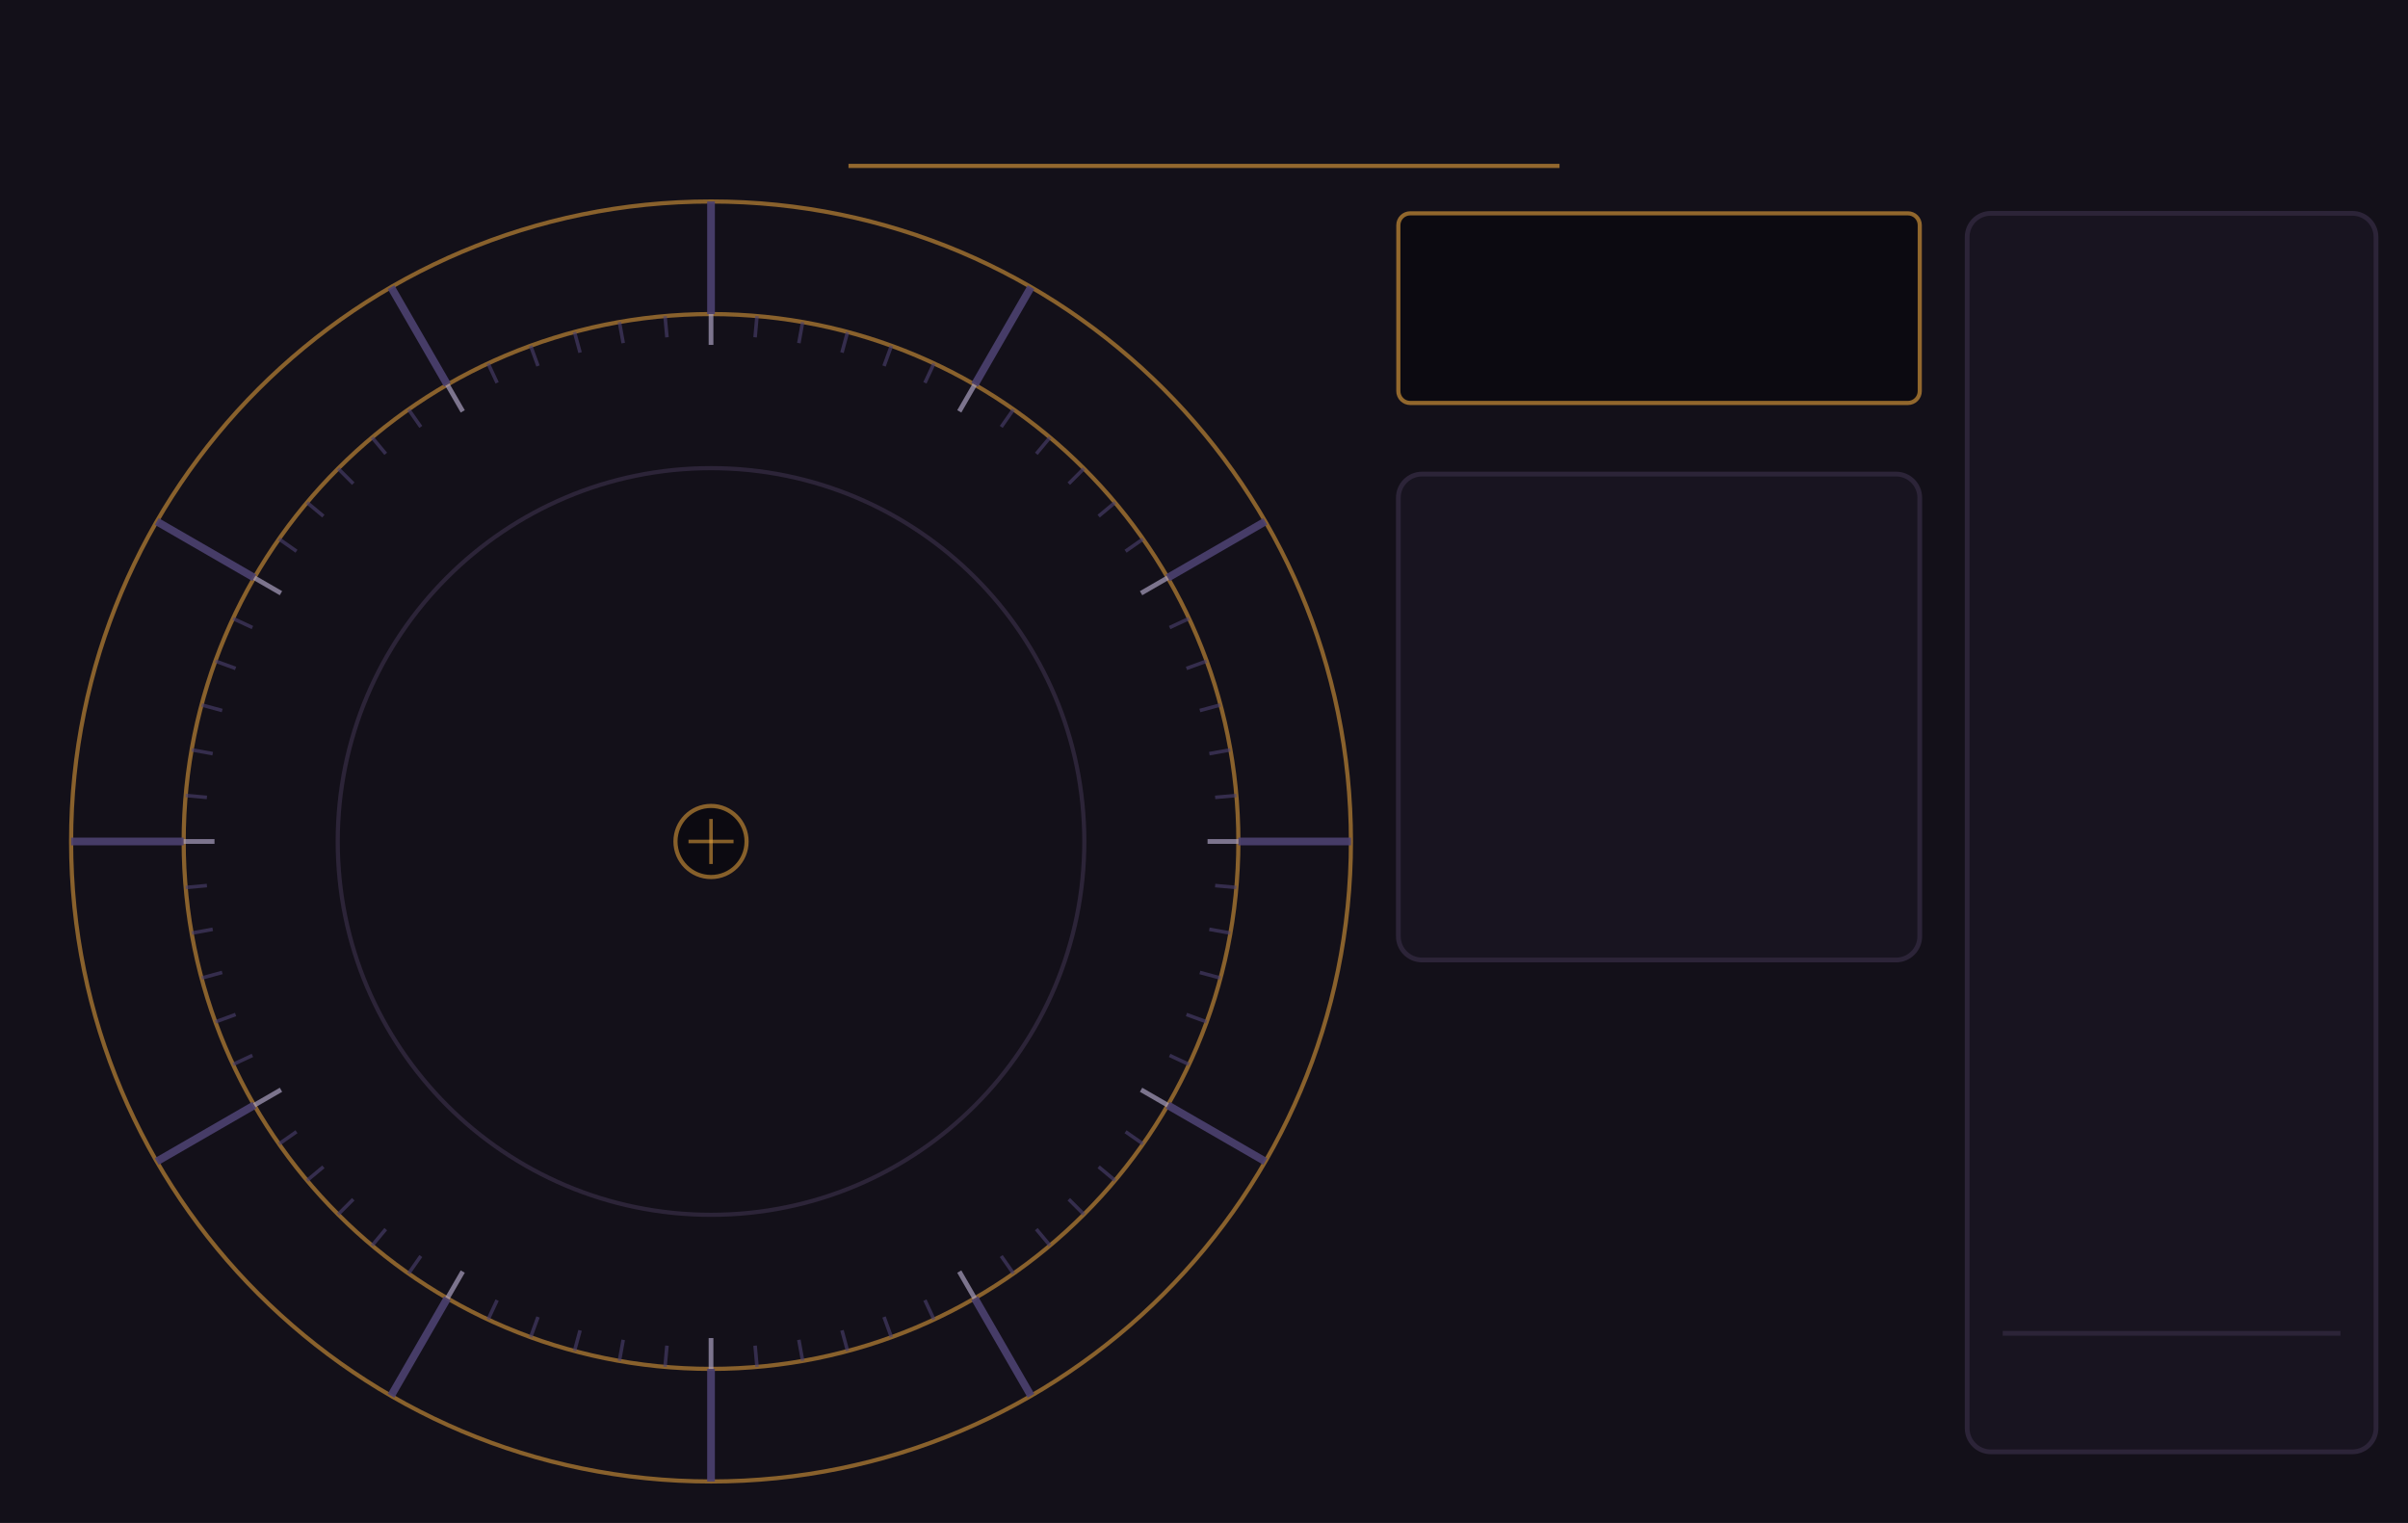
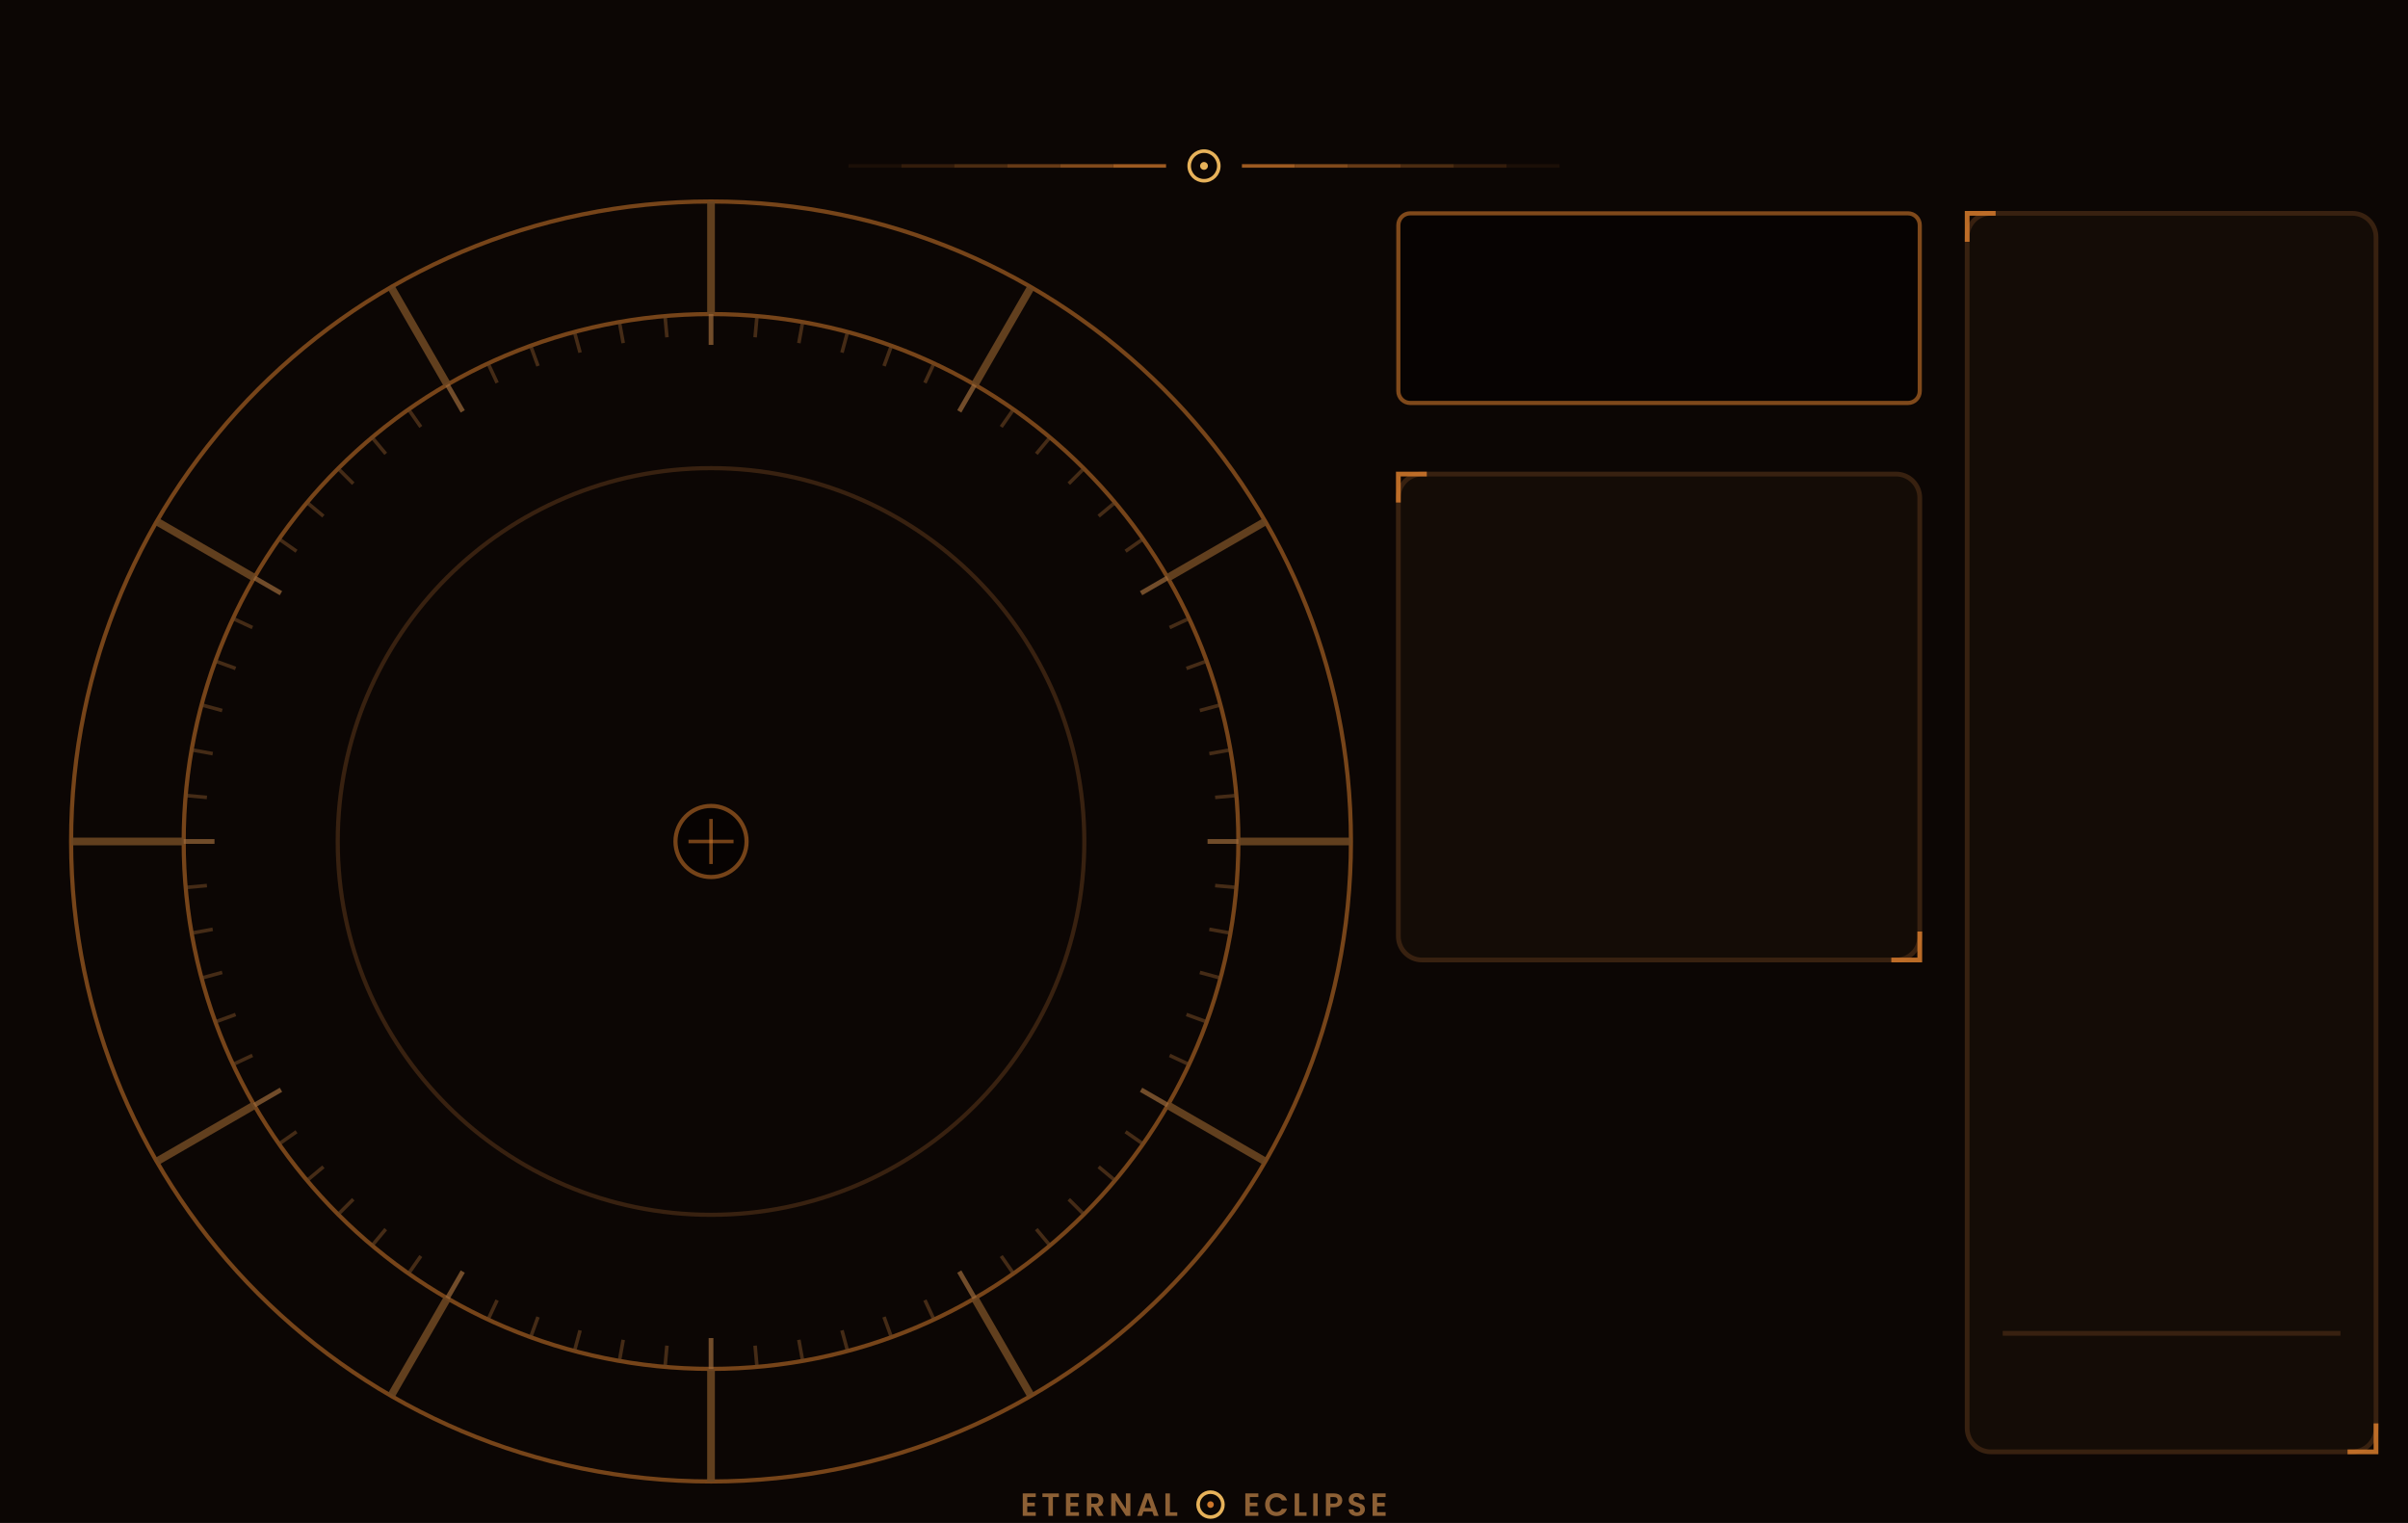
<svg xmlns="http://www.w3.org/2000/svg" width="203.2mm" height="128.5mm" viewBox="0 0 203.2 128.5">
-   <rect x="0" y="0" width="203.2" height="128.5" fill="#131019" />
-   <line x1="71.6" y1="14" x2="131.6" y2="14" stroke="#e8a33d" stroke-width="0.35" stroke-opacity="0.6" />
-   <rect x="118" y="18" width="44" height="16" rx="1" fill="#0c0a11" stroke="#e8a33d" stroke-width="0.35" stroke-opacity="0.6" />
-   <rect x="118" y="40" width="44" height="41" rx="2" fill="#181420" stroke="#2c2438" stroke-width="0.4" />
-   <rect x="166.0" y="18" width="34.5" height="104.5" rx="2" fill="#181420" stroke="#2c2438" stroke-width="0.4" />
-   <line x1="169.0" y1="112.5" x2="197.5" y2="112.5" stroke="#2c2438" stroke-width="0.4" />
-   <g fill="none" stroke="#e8a33d" stroke-width="0.35" stroke-opacity="0.55">
+   <rect x="0" y="0" width="203.2" height="128.5" fill="#0c0604" />
+   <g stroke="#cd762b" stroke-width="0.3">
+     <line x1="71.60" y1="14" x2="76.07" y2="14" stroke-opacity="0.08" />
+     <line x1="76.07" y1="14" x2="80.53" y2="14" stroke-opacity="0.2" />
+     <line x1="80.53" y1="14" x2="85.00" y2="14" stroke-opacity="0.33" />
+     <line x1="85.00" y1="14" x2="89.47" y2="14" stroke-opacity="0.47" />
+     <line x1="89.47" y1="14" x2="93.93" y2="14" stroke-opacity="0.6" />
+     <line x1="93.93" y1="14" x2="98.40" y2="14" stroke-opacity="0.75" />
+     <line x1="104.80" y1="14" x2="109.27" y2="14" stroke-opacity="0.75" />
+     <line x1="109.27" y1="14" x2="113.73" y2="14" stroke-opacity="0.6" />
+     <line x1="113.73" y1="14" x2="118.20" y2="14" stroke-opacity="0.47" />
+     <line x1="118.20" y1="14" x2="122.67" y2="14" stroke-opacity="0.33" />
+     <line x1="122.67" y1="14" x2="127.13" y2="14" stroke-opacity="0.2" />
+     <line x1="127.13" y1="14" x2="131.60" y2="14" stroke-opacity="0.08" />
+   </g>
+   <circle cx="101.6" cy="14" r="1.25" fill="none" stroke="#ffc464" stroke-width="0.3" stroke-opacity="0.9" />
+   <circle cx="101.6" cy="14" r="0.33" fill="#ffc464" fill-opacity="0.9" />
+   <rect x="118" y="18" width="44" height="16" rx="1" fill="#070302" stroke="#cd762b" stroke-width="0.35" stroke-opacity="0.6" />
+   <rect x="118" y="40" width="44" height="41" rx="2" fill="#140c06" stroke="#382110" stroke-width="0.4" />
+   <rect x="166.0" y="18" width="34.5" height="104.5" rx="2" fill="#140c06" stroke="#382110" stroke-width="0.4" />
+   <line x1="169.0" y1="112.5" x2="197.5" y2="112.5" stroke="#382110" stroke-width="0.4" />
+   <g fill="none" stroke="#cd762b" stroke-width="0.35" stroke-opacity="0.55">
    <circle cx="60.0" cy="71.0" r="54.0" />
    <circle cx="60.0" cy="71.0" r="44.5" />
  </g>
-   <circle cx="60.0" cy="71.0" r="31.5" fill="none" stroke="#2c2438" stroke-width="0.35" />
-   <g stroke="#4c4170" stroke-width="0.65" stroke-opacity="0.9">
+   <circle cx="60.0" cy="71.0" r="31.5" fill="none" stroke="#382110" stroke-width="0.35" />
+   <g stroke="#6b4522" stroke-width="0.65" stroke-opacity="0.9">
    <line x1="15.50" y1="71.00" x2="6.00" y2="71.00" />
    <line x1="21.46" y1="93.25" x2="13.23" y2="98.00" />
    <line x1="37.75" y1="109.54" x2="33.00" y2="117.77" />
    <line x1="60.00" y1="115.50" x2="60.00" y2="125.00" />
    <line x1="82.25" y1="109.54" x2="87.00" y2="117.77" />
    <line x1="98.54" y1="93.25" x2="106.77" y2="98.00" />
    <line x1="104.50" y1="71.00" x2="114.00" y2="71.00" />
    <line x1="98.54" y1="48.75" x2="106.77" y2="44.00" />
    <line x1="82.25" y1="32.46" x2="87.00" y2="24.23" />
    <line x1="60.00" y1="26.50" x2="60.00" y2="17.00" />
    <line x1="37.75" y1="32.46" x2="33.00" y2="24.23" />
    <line x1="21.46" y1="48.75" x2="13.23" y2="44.00" />
  </g>
-   <g stroke="#4c4170" stroke-width="0.3" stroke-opacity="0.6">
+   <g stroke="#6b4522" stroke-width="0.3" stroke-opacity="0.6">
    <line x1="15.67" y1="74.88" x2="17.46" y2="74.72" />
    <line x1="16.18" y1="78.73" x2="17.95" y2="78.41" />
    <line x1="17.02" y1="82.52" x2="18.75" y2="82.05" />
    <line x1="18.18" y1="86.22" x2="19.88" y2="85.60" />
    <line x1="19.67" y1="89.81" x2="21.30" y2="89.05" />
    <line x1="23.55" y1="96.52" x2="25.02" y2="95.49" />
    <line x1="25.91" y1="99.60" x2="27.29" y2="98.45" />
    <line x1="28.53" y1="102.47" x2="29.81" y2="101.19" />
    <line x1="31.40" y1="105.09" x2="32.55" y2="103.71" />
    <line x1="34.48" y1="107.45" x2="35.51" y2="105.98" />
    <line x1="41.19" y1="111.33" x2="41.95" y2="109.70" />
    <line x1="44.78" y1="112.82" x2="45.40" y2="111.12" />
    <line x1="48.48" y1="113.98" x2="48.95" y2="112.25" />
    <line x1="52.27" y1="114.82" x2="52.59" y2="113.05" />
    <line x1="56.12" y1="115.33" x2="56.28" y2="113.54" />
    <line x1="63.88" y1="115.33" x2="63.72" y2="113.54" />
    <line x1="67.73" y1="114.82" x2="67.41" y2="113.05" />
    <line x1="71.52" y1="113.98" x2="71.05" y2="112.25" />
    <line x1="75.22" y1="112.82" x2="74.60" y2="111.12" />
    <line x1="78.81" y1="111.33" x2="78.05" y2="109.70" />
    <line x1="85.52" y1="107.45" x2="84.49" y2="105.98" />
    <line x1="88.60" y1="105.09" x2="87.45" y2="103.71" />
    <line x1="91.47" y1="102.47" x2="90.19" y2="101.19" />
    <line x1="94.09" y1="99.60" x2="92.71" y2="98.45" />
    <line x1="96.45" y1="96.52" x2="94.98" y2="95.49" />
    <line x1="100.33" y1="89.81" x2="98.70" y2="89.05" />
    <line x1="101.82" y1="86.22" x2="100.12" y2="85.60" />
    <line x1="102.98" y1="82.52" x2="101.25" y2="82.05" />
    <line x1="103.82" y1="78.73" x2="102.05" y2="78.41" />
    <line x1="104.33" y1="74.88" x2="102.54" y2="74.72" />
    <line x1="104.33" y1="67.12" x2="102.54" y2="67.28" />
    <line x1="103.82" y1="63.27" x2="102.05" y2="63.59" />
    <line x1="102.98" y1="59.48" x2="101.25" y2="59.95" />
    <line x1="101.82" y1="55.78" x2="100.12" y2="56.40" />
    <line x1="100.33" y1="52.19" x2="98.70" y2="52.95" />
    <line x1="96.45" y1="45.48" x2="94.98" y2="46.51" />
    <line x1="94.09" y1="42.40" x2="92.71" y2="43.55" />
    <line x1="91.47" y1="39.53" x2="90.19" y2="40.81" />
    <line x1="88.60" y1="36.91" x2="87.45" y2="38.29" />
    <line x1="85.52" y1="34.55" x2="84.49" y2="36.02" />
    <line x1="78.81" y1="30.67" x2="78.05" y2="32.30" />
    <line x1="75.22" y1="29.18" x2="74.60" y2="30.88" />
    <line x1="71.52" y1="28.02" x2="71.05" y2="29.75" />
    <line x1="67.73" y1="27.18" x2="67.41" y2="28.95" />
    <line x1="63.88" y1="26.67" x2="63.72" y2="28.46" />
    <line x1="56.12" y1="26.67" x2="56.28" y2="28.46" />
    <line x1="52.27" y1="27.18" x2="52.59" y2="28.95" />
    <line x1="48.48" y1="28.02" x2="48.95" y2="29.75" />
    <line x1="44.78" y1="29.18" x2="45.40" y2="30.88" />
    <line x1="41.19" y1="30.67" x2="41.95" y2="32.30" />
    <line x1="34.48" y1="34.55" x2="35.51" y2="36.02" />
    <line x1="31.40" y1="36.91" x2="32.55" y2="38.29" />
    <line x1="28.53" y1="39.53" x2="29.81" y2="40.81" />
    <line x1="25.91" y1="42.40" x2="27.29" y2="43.55" />
    <line x1="23.55" y1="45.48" x2="25.02" y2="46.51" />
    <line x1="19.67" y1="52.19" x2="21.30" y2="52.95" />
    <line x1="18.18" y1="55.78" x2="19.88" y2="56.40" />
    <line x1="17.02" y1="59.48" x2="18.75" y2="59.95" />
    <line x1="16.18" y1="63.27" x2="17.95" y2="63.59" />
    <line x1="15.67" y1="67.12" x2="17.46" y2="67.28" />
  </g>
-   <g stroke="#a89fbf" stroke-width="0.4" stroke-opacity="0.7">
+   <g stroke="#9c6a3b" stroke-width="0.4" stroke-opacity="0.7">
    <line x1="15.50" y1="71.00" x2="18.10" y2="71.00" />
    <line x1="21.46" y1="93.25" x2="23.71" y2="91.95" />
    <line x1="37.75" y1="109.54" x2="39.05" y2="107.29" />
    <line x1="60.00" y1="115.50" x2="60.00" y2="112.90" />
    <line x1="82.25" y1="109.54" x2="80.95" y2="107.29" />
    <line x1="98.54" y1="93.25" x2="96.29" y2="91.95" />
    <line x1="104.50" y1="71.00" x2="101.90" y2="71.00" />
    <line x1="98.54" y1="48.75" x2="96.29" y2="50.05" />
    <line x1="82.25" y1="32.46" x2="80.95" y2="34.71" />
    <line x1="60.00" y1="26.50" x2="60.00" y2="29.10" />
    <line x1="37.75" y1="32.46" x2="39.05" y2="34.71" />
    <line x1="21.46" y1="48.75" x2="23.71" y2="50.05" />
  </g>
-   <circle cx="60.0" cy="71.0" r="3" fill="#0c0a11" stroke="#e8a33d" stroke-width="0.35" stroke-opacity="0.55" />
-   <g stroke="#e8a33d" stroke-width="0.3" stroke-opacity="0.55">
+   <circle cx="60.0" cy="71.0" r="3" fill="#070302" stroke="#cd762b" stroke-width="0.35" stroke-opacity="0.55" />
+   <g stroke="#cd762b" stroke-width="0.3" stroke-opacity="0.55">
    <line x1="58.10" y1="71.0" x2="61.90" y2="71.0" />
    <line x1="60.0" y1="69.10" x2="60.0" y2="72.90" />
  </g>
+   <g fill="none" stroke="#cd762b" stroke-width="0.4" stroke-opacity="0.9">
+     <path d="M 118,42.4 L 118,40 L 120.4,40" />
+     <path d="M 162,78.6 L 162,81 L 159.6,81" />
+     <path d="M 166,20.4 L 166,18 L 168.4,18" />
+     <path d="M 200.5,120.1 L 200.5,122.5 L 198.1,122.5" />
+   </g>
+   <g transform="translate(101.6 127.9)">
+     <g fill="#9c6a3b" fill-opacity="0.9">
+       <path d="M-14.915 -1.586V-1.111H-14.278V-0.810H-14.915V-0.309H-14.197V0.000H-15.295V-1.895H-14.197V-1.586Z" />
+       <path d="M-12.245 -1.892V-1.586H-12.750V0.000H-13.129V-1.586H-13.633V-1.892Z" />
+       <path d="M-11.270 -1.586V-1.111H-10.633V-0.810H-11.270V-0.309H-10.551V0.000H-11.649V-1.895H-10.551V-1.586Z" />
+       <path d="M-8.911 0.000 -9.329 -0.737H-9.508V0.000H-9.887V-1.892H-9.177Q-8.957 -1.892 -8.803 -1.815Q-8.648 -1.737 -8.571 -1.606Q-8.494 -1.474 -8.494 -1.312Q-8.494 -1.125 -8.602 -0.974Q-8.711 -0.824 -8.925 -0.767L-8.472 0.000ZM-9.508 -1.022H-9.190Q-9.036 -1.022 -8.960 -1.096Q-8.884 -1.171 -8.884 -1.304Q-8.884 -1.434 -8.960 -1.506Q-9.036 -1.577 -9.190 -1.577H-9.508Z" />
+       <path d="M-6.212 0.000H-6.591L-7.450 -1.298V0.000H-7.830V-1.895H-7.450L-6.591 -0.594V-1.895H-6.212Z" />
+       <path d="M-4.357 -0.360H-5.111L-5.236 0.000H-5.634L-4.954 -1.895H-4.512L-3.832 0.000H-4.233ZM-4.460 -0.664 -4.734 -1.455 -5.008 -0.664Z" />
+       <path d="M-2.877 -0.301H-2.254V0.000H-3.257V-1.892H-2.877Z" />
+       <path d="M3.867 -1.586V-1.111H4.504V-0.810H3.867V-0.309H4.585V0.000H3.487V-1.895H4.585V-1.586Z" />
+       <path d="M6.117 -1.916Q6.434 -1.916 6.672 -1.754Q6.911 -1.591 7.006 -1.304H6.569Q6.504 -1.439 6.386 -1.507Q6.268 -1.575 6.114 -1.575Q5.948 -1.575 5.820 -1.498Q5.691 -1.420 5.619 -1.279Q5.547 -1.138 5.547 -0.949Q5.547 -0.762 5.619 -0.619Q5.691 -0.477 5.820 -0.400Q5.948 -0.323 6.114 -0.323Q6.268 -0.323 6.386 -0.392Q6.504 -0.461 6.569 -0.596H7.006Q6.911 -0.306 6.673 -0.145Q6.436 0.016 6.117 0.016Q5.845 0.016 5.627 -0.107Q5.409 -0.230 5.283 -0.450Q5.157 -0.669 5.157 -0.949Q5.157 -1.228 5.283 -1.449Q5.409 -1.670 5.627 -1.793Q5.845 -1.916 6.117 -1.916Z" />
+       <path d="M8.030 -0.301H8.654V0.000H7.651V-1.892H8.030Z" />
+       <path d="M9.594 -1.892V0.000H9.215V-1.892Z" />
+       <path d="M10.985 -0.726H10.668V0.000H10.288V-1.892H10.985Q11.204 -1.892 11.359 -1.816Q11.513 -1.740 11.591 -1.607Q11.668 -1.474 11.668 -1.306Q11.668 -1.155 11.596 -1.022Q11.524 -0.889 11.371 -0.808Q11.218 -0.726 10.985 -0.726ZM11.278 -1.306Q11.278 -1.583 10.969 -1.583H10.668V-1.033H10.969Q11.126 -1.033 11.202 -1.104Q11.278 -1.176 11.278 -1.306Z" />
+       <path d="M12.207 -0.545H12.614Q12.622 -0.428 12.697 -0.360Q12.771 -0.293 12.901 -0.293Q13.034 -0.293 13.110 -0.356Q13.186 -0.420 13.186 -0.523Q13.186 -0.607 13.134 -0.661Q13.083 -0.716 13.006 -0.747Q12.928 -0.778 12.793 -0.816Q12.609 -0.870 12.493 -0.923Q12.378 -0.976 12.296 -1.083Q12.213 -1.190 12.213 -1.369Q12.213 -1.537 12.297 -1.661Q12.381 -1.786 12.533 -1.853Q12.685 -1.919 12.880 -1.919Q13.172 -1.919 13.355 -1.777Q13.538 -1.634 13.557 -1.380H13.140Q13.134 -1.477 13.057 -1.541Q12.980 -1.605 12.853 -1.605Q12.741 -1.605 12.675 -1.548Q12.609 -1.491 12.609 -1.382Q12.609 -1.306 12.659 -1.256Q12.709 -1.206 12.783 -1.175Q12.858 -1.144 12.994 -1.103Q13.178 -1.049 13.294 -0.995Q13.411 -0.941 13.495 -0.832Q13.579 -0.724 13.579 -0.548Q13.579 -0.396 13.500 -0.266Q13.422 -0.136 13.270 -0.058Q13.118 0.019 12.909 0.019Q12.712 0.019 12.553 -0.049Q12.395 -0.117 12.302 -0.244Q12.210 -0.371 12.207 -0.545Z" />
+       <path d="M14.606 -1.586V-1.111H15.243V-0.810H14.606V-0.309H15.325V0.000H14.227V-1.895H15.325V-1.586Z" />
+     </g>
+     <circle cx="0.550" cy="-0.950" r="1.05" fill="none" stroke="#ffc464" stroke-width="0.3" stroke-opacity="0.9" />
+     <circle cx="0.550" cy="-0.950" r="0.28" fill="#cd762b" />
+   </g>
</svg>
